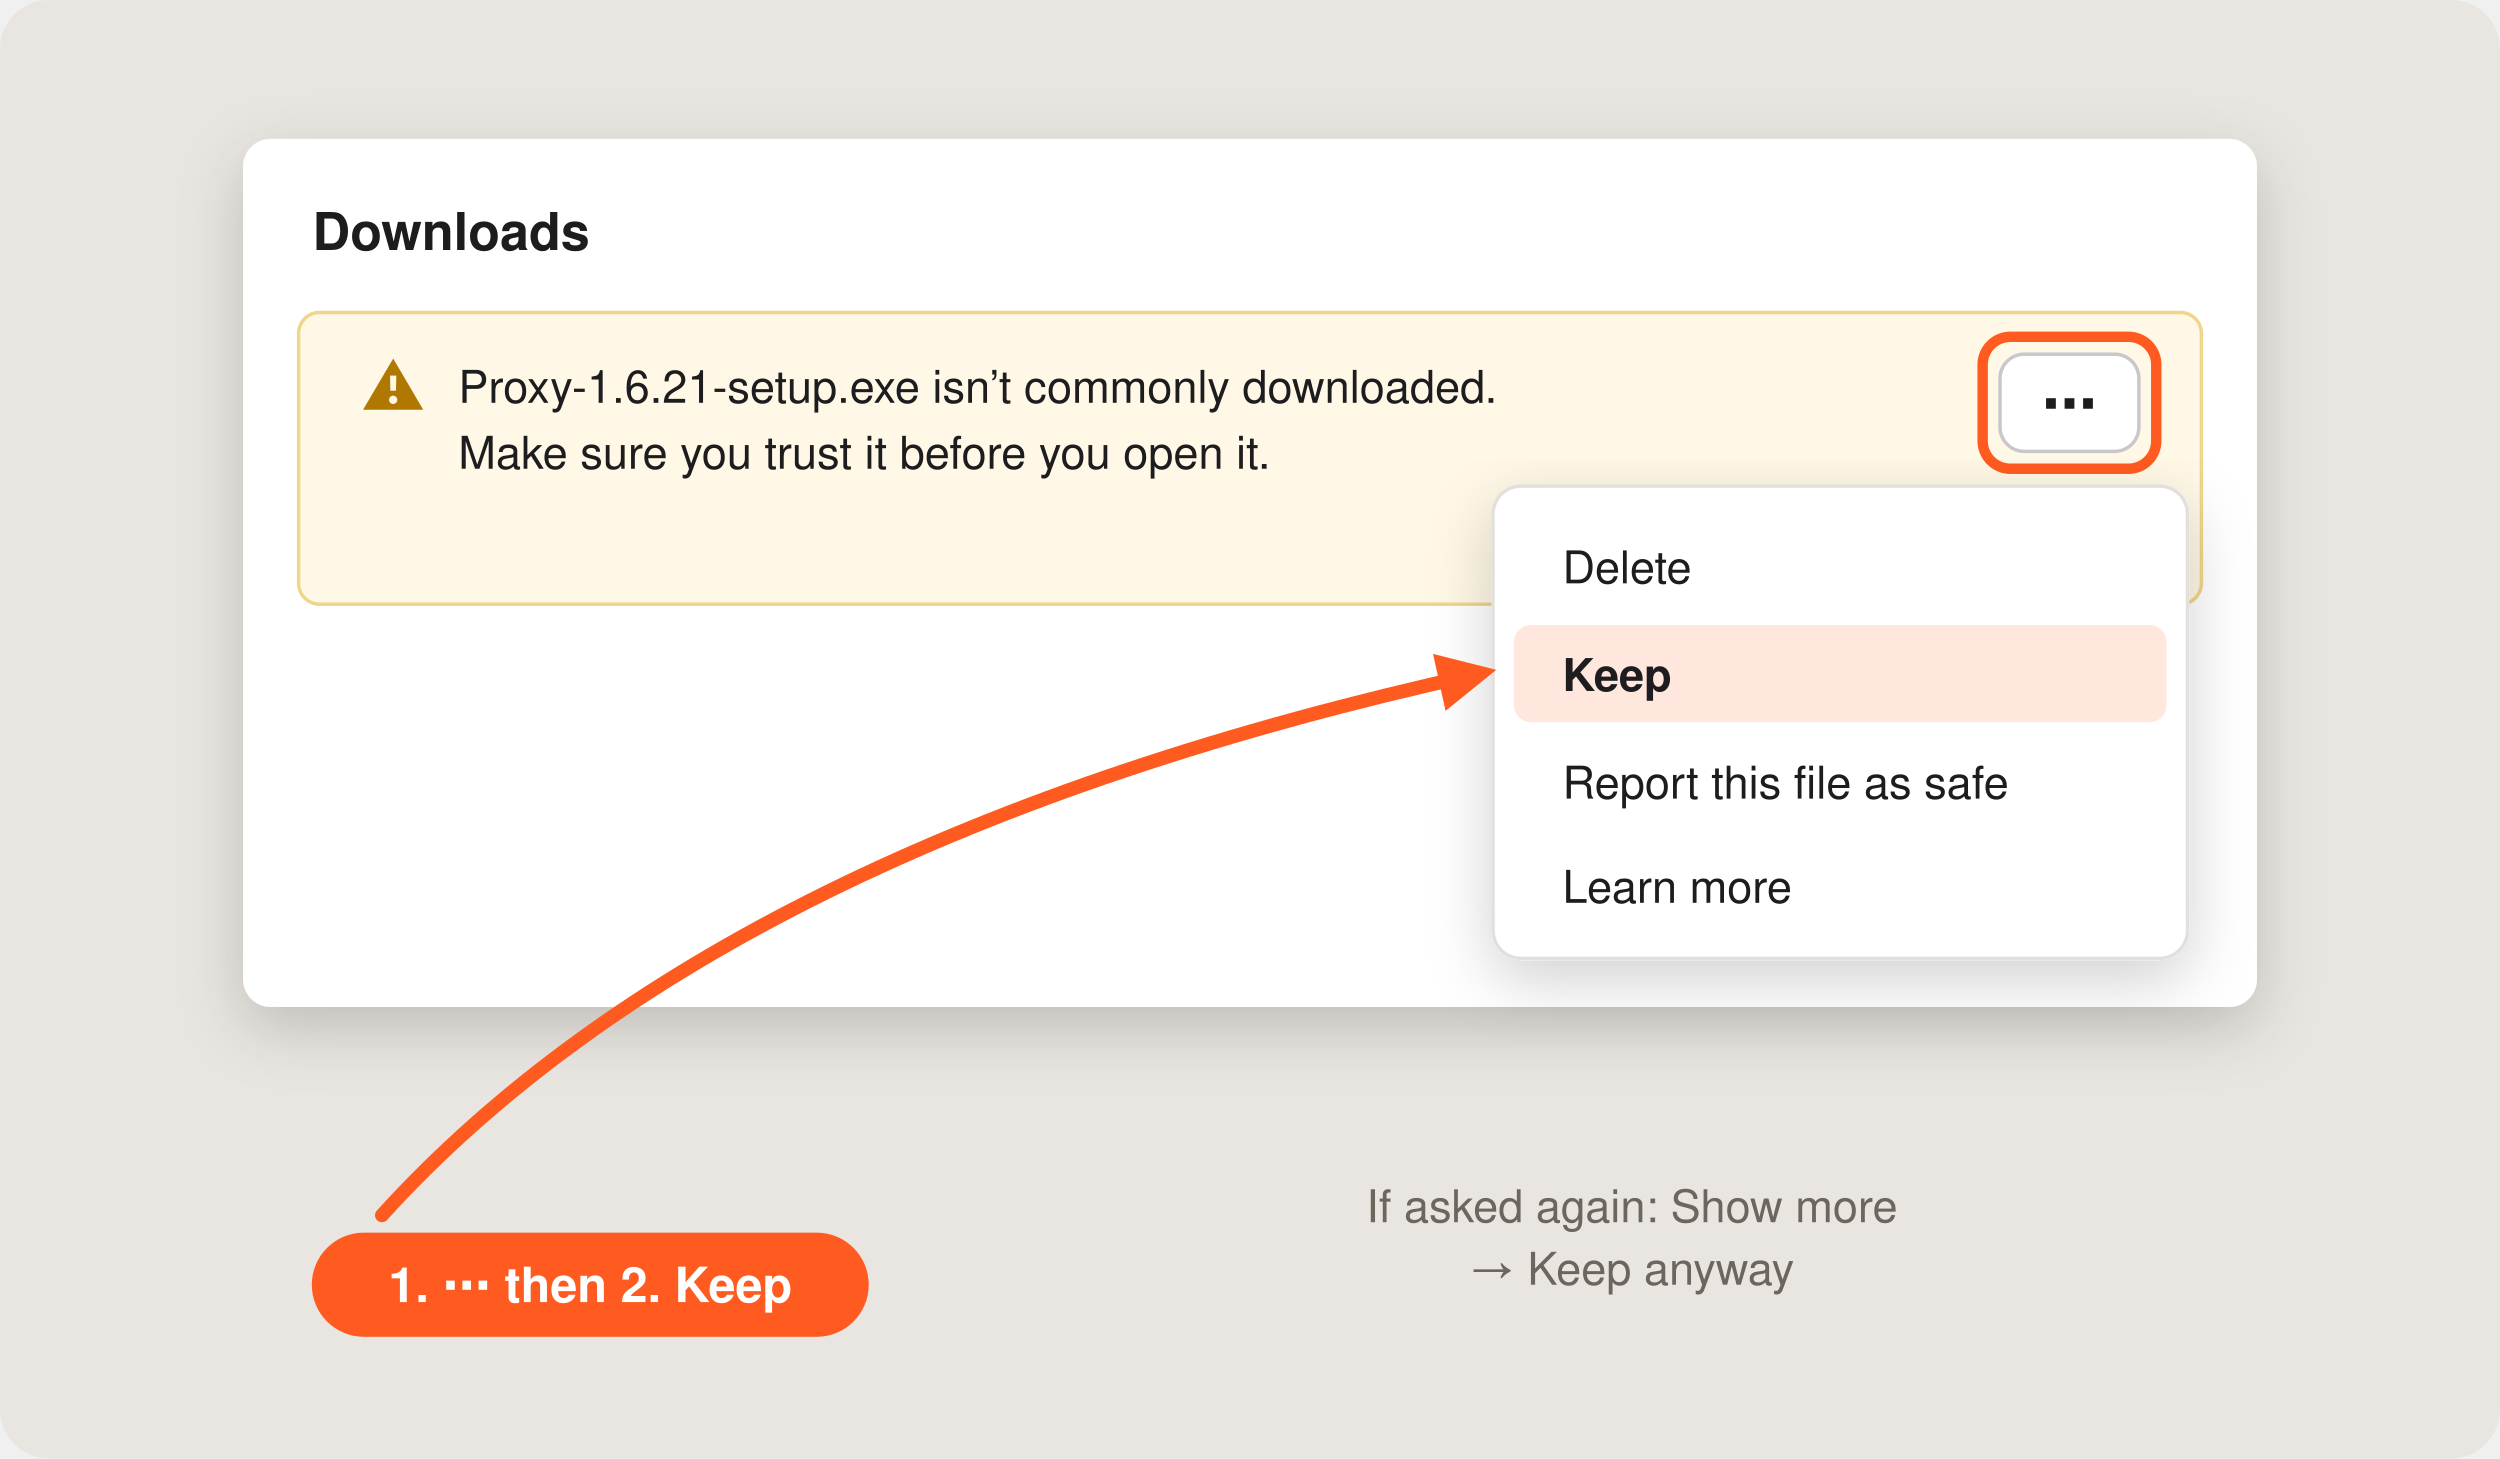
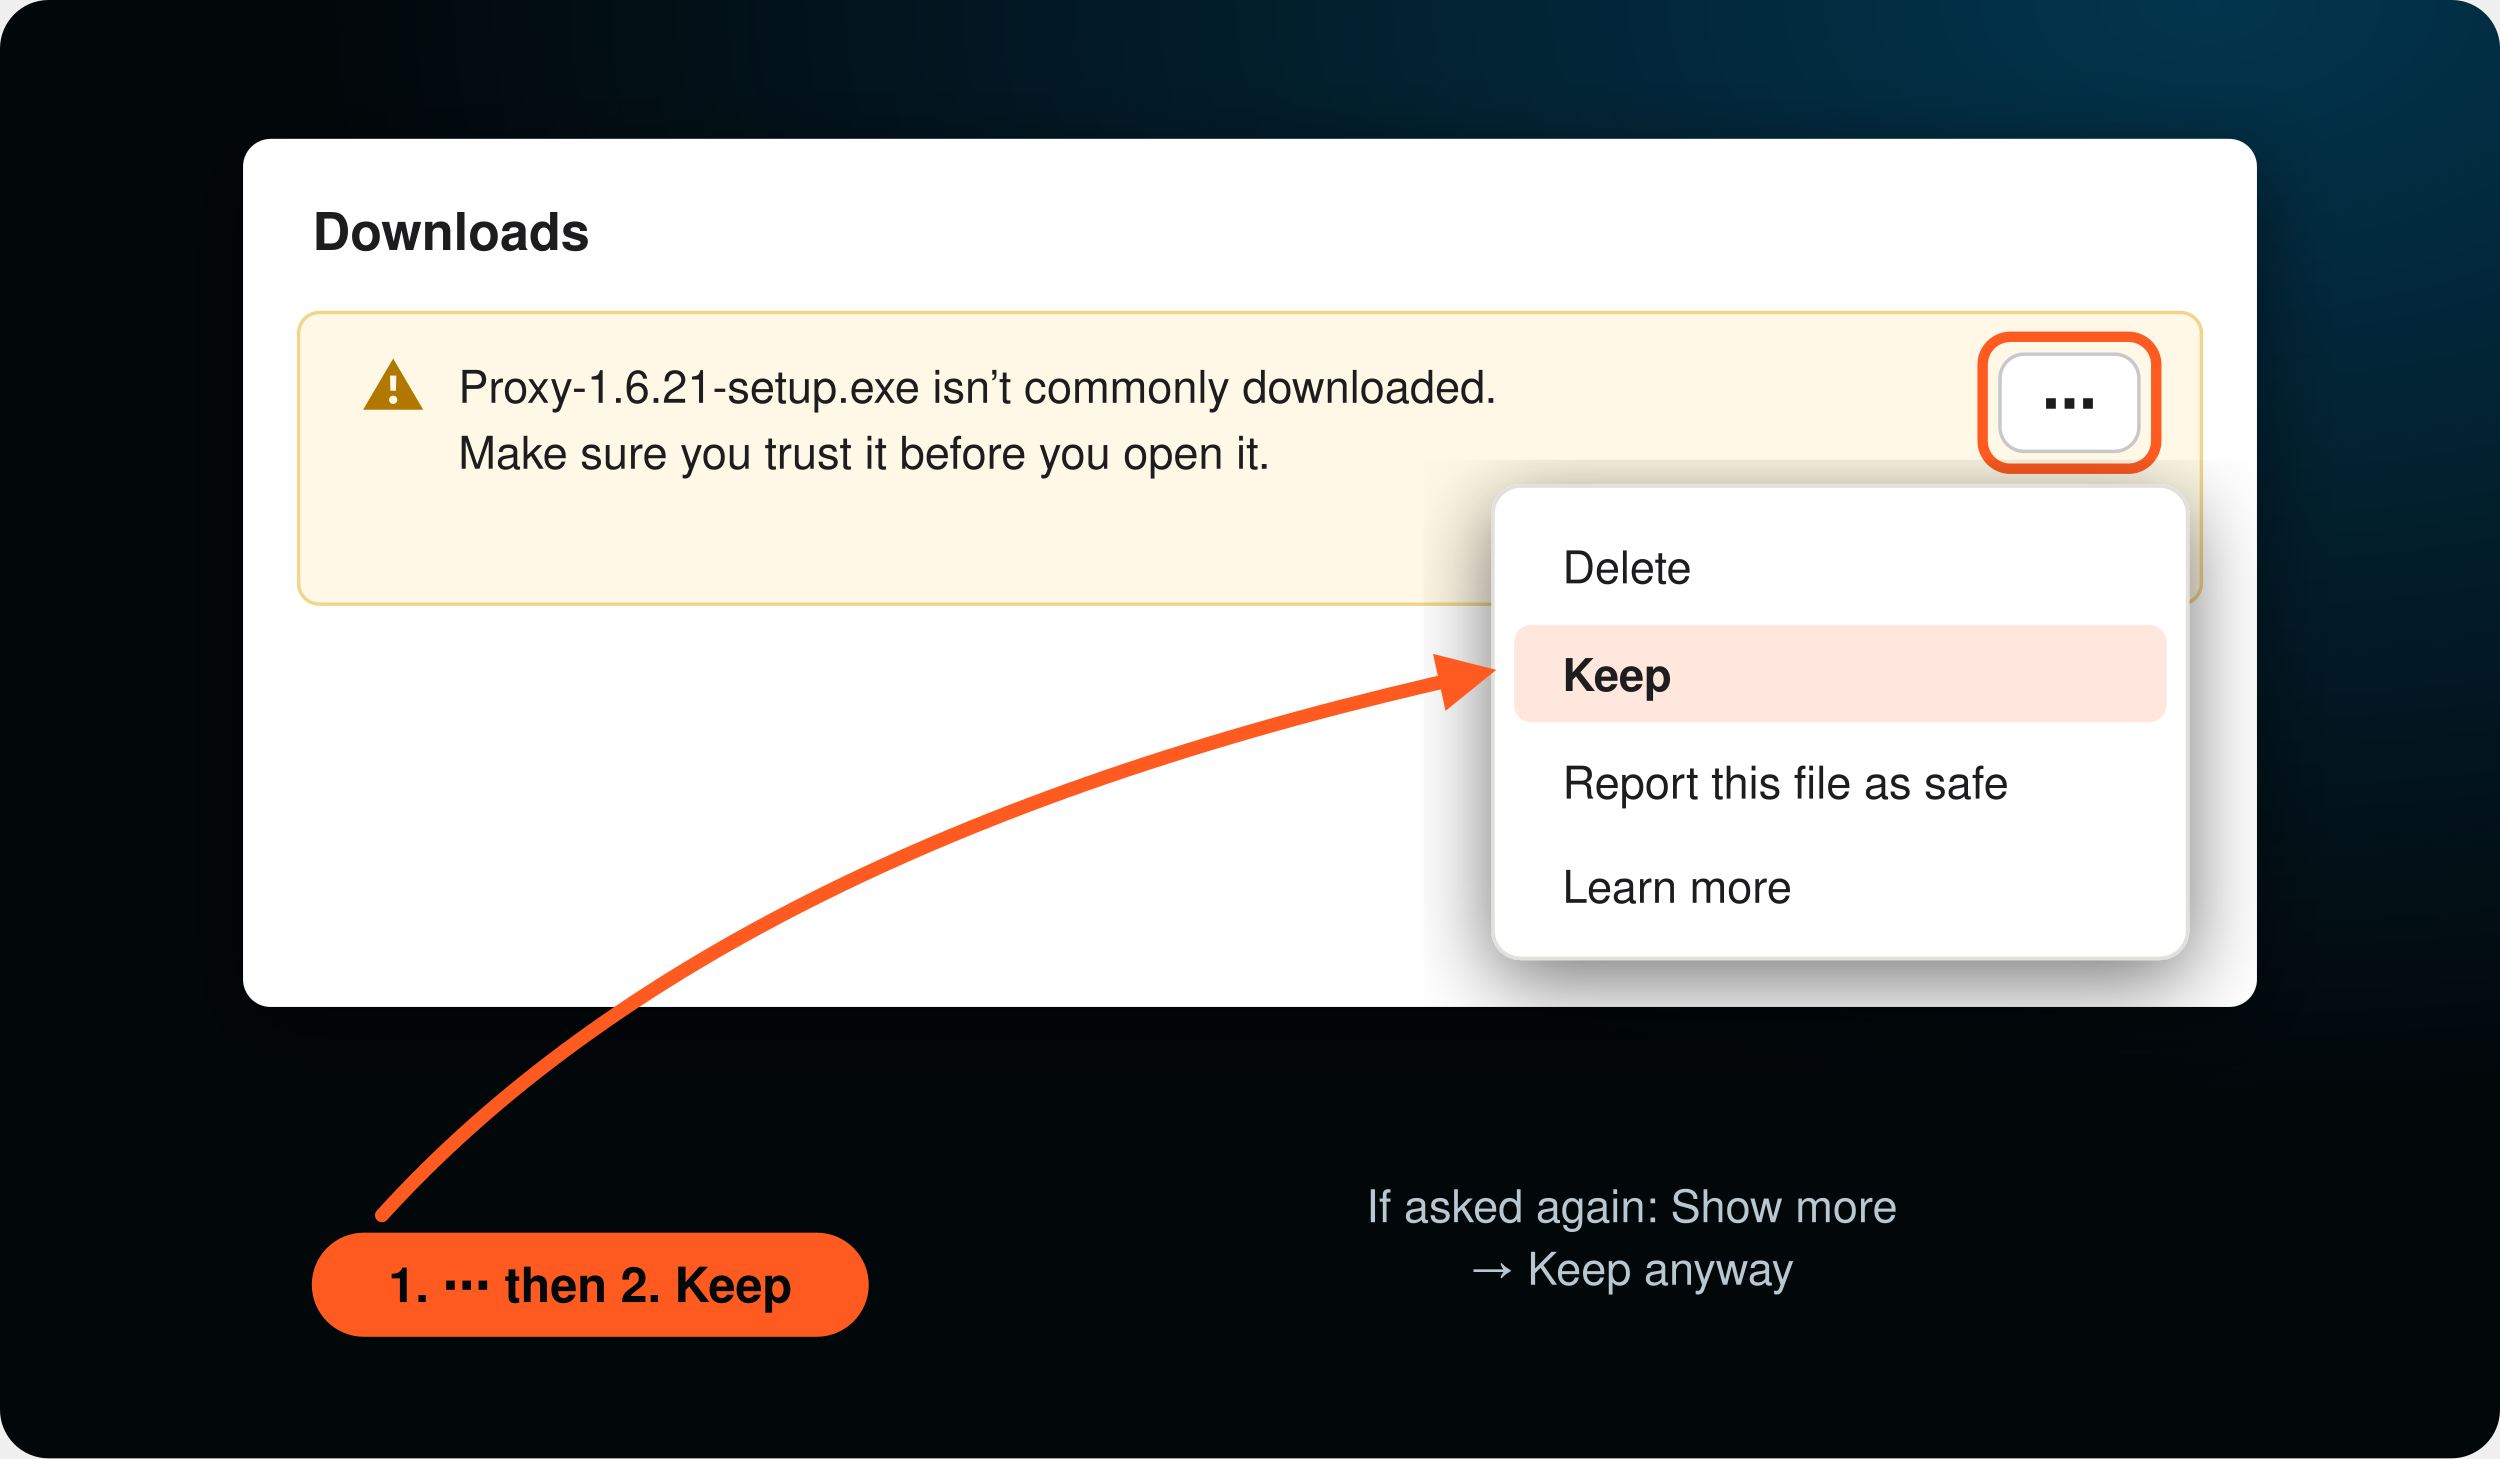
<svg xmlns="http://www.w3.org/2000/svg" viewBox="0 0 720 420" role="img" font-family="-apple-system, BlinkMacSystemFont, 'Segoe UI', Helvetica, Arial, sans-serif">
  <defs>
    <marker id="head" viewBox="0 0 10 10" refX="7" refY="5" markerWidth="4.2" markerHeight="4.2" orient="auto-start-reverse">
      <path d="M0,0 L10,5 L0,10 z" fill="#ff5a1f" />
    </marker>
    <filter id="shadow" x="-10%" y="-10%" width="120%" height="130%">
-       <feDropShadow dx="0" dy="6" stdDeviation="9" flood-opacity="0.18" />
+       <feDropShadow dx="0" dy="6" stdDeviation="12" flood-color="#000" flood-opacity="0.55" />
    </filter>
+     <radialGradient id="glow" cx="0.88" cy="0" r="0.75">
+       <stop offset="0" stop-color="#0297de" stop-opacity="0.32" />
+       <stop offset="1" stop-color="#0297de" stop-opacity="0" />
+     </radialGradient>
  </defs>
-   <rect width="720" height="420" rx="14" fill="#e9e6e1" />
+   <rect width="720" height="420" rx="14" fill="#02070a" />
+   <rect width="720" height="420" rx="14" fill="url(#glow)" />
  <g filter="url(#shadow)">
    <rect x="70" y="40" width="580" height="250" rx="8" fill="#ffffff" />
  </g>
  <text x="90" y="72" font-size="15" font-weight="600" fill="#1d1d1f" text-anchor="start">Downloads</text>
  <rect x="86" y="90" width="548" height="84" rx="6" fill="#fff8e6" stroke="#f1d58a" />
  <text x="104" y="118" font-size="18" font-weight="400" fill="#b07800" text-anchor="start">⚠</text>
  <text x="132" y="116" font-size="13" font-weight="400" fill="#1d1d1f" text-anchor="start">Proxy-1.6.21-setup.exe isn’t commonly downloaded.</text>
  <text x="132" y="135" font-size="13" font-weight="400" fill="#1d1d1f" text-anchor="start">Make sure you trust it before you open it.</text>
  <rect x="576" y="102" width="40" height="28" rx="7" fill="#ffffff" stroke="#c8c8cc" />
  <text x="596.0" y="121.76" font-size="16" font-weight="700" fill="#1d1d1f" text-anchor="middle">⋯</text>
  <rect x="571" y="97" width="50" height="38" rx="8" fill="none" stroke="#ff5a1f" stroke-width="3" />
  <g filter="url(#shadow)">
    <rect x="430" y="140" width="200" height="136" rx="8" fill="#ffffff" stroke="#e2e0dc" />
  </g>
  <text x="450" y="168" font-size="13" font-weight="400" fill="#1d1d1f" text-anchor="start">Delete</text>
  <rect x="436" y="180" width="188" height="28" rx="5" fill="#ffe7dd" />
  <text x="450" y="199" font-size="13" font-weight="700" fill="#1d1d1f" text-anchor="start">Keep</text>
  <text x="450" y="230" font-size="13" font-weight="400" fill="#1d1d1f" text-anchor="start">Report this file as safe</text>
  <text x="450" y="260" font-size="13" font-weight="400" fill="#1d1d1f" text-anchor="start">Learn more</text>
  <path d="M110,350 Q208.0,242.0 426,194" fill="none" stroke="#ff5a1f" stroke-width="4" stroke-linecap="round" marker-end="url(#head)" />
  <rect x="89.8" y="355" width="160.4" height="30" rx="15" fill="#ff5a1f" />
-   <text x="170" y="375" font-size="14" font-weight="700" fill="#ffffff" text-anchor="middle">1. ⋯  then  2. Keep</text>
-   <text x="470" y="352" font-size="13" font-weight="500" fill="#6b665e" text-anchor="middle">If asked again: Show more</text>
-   <text x="470" y="370" font-size="13" font-weight="500" fill="#6b665e" text-anchor="middle">→ Keep anyway</text>
+   <text x="170" y="375" font-size="14" font-weight="700" fill="#02070a" text-anchor="middle">1. ⋯  then  2. Keep</text>
+   <text x="470" y="352" font-size="13" font-weight="500" fill="#b9c7d1" text-anchor="middle">If asked again: Show more</text>
+   <text x="470" y="370" font-size="13" font-weight="500" fill="#b9c7d1" text-anchor="middle">→ Keep anyway</text>
</svg>
